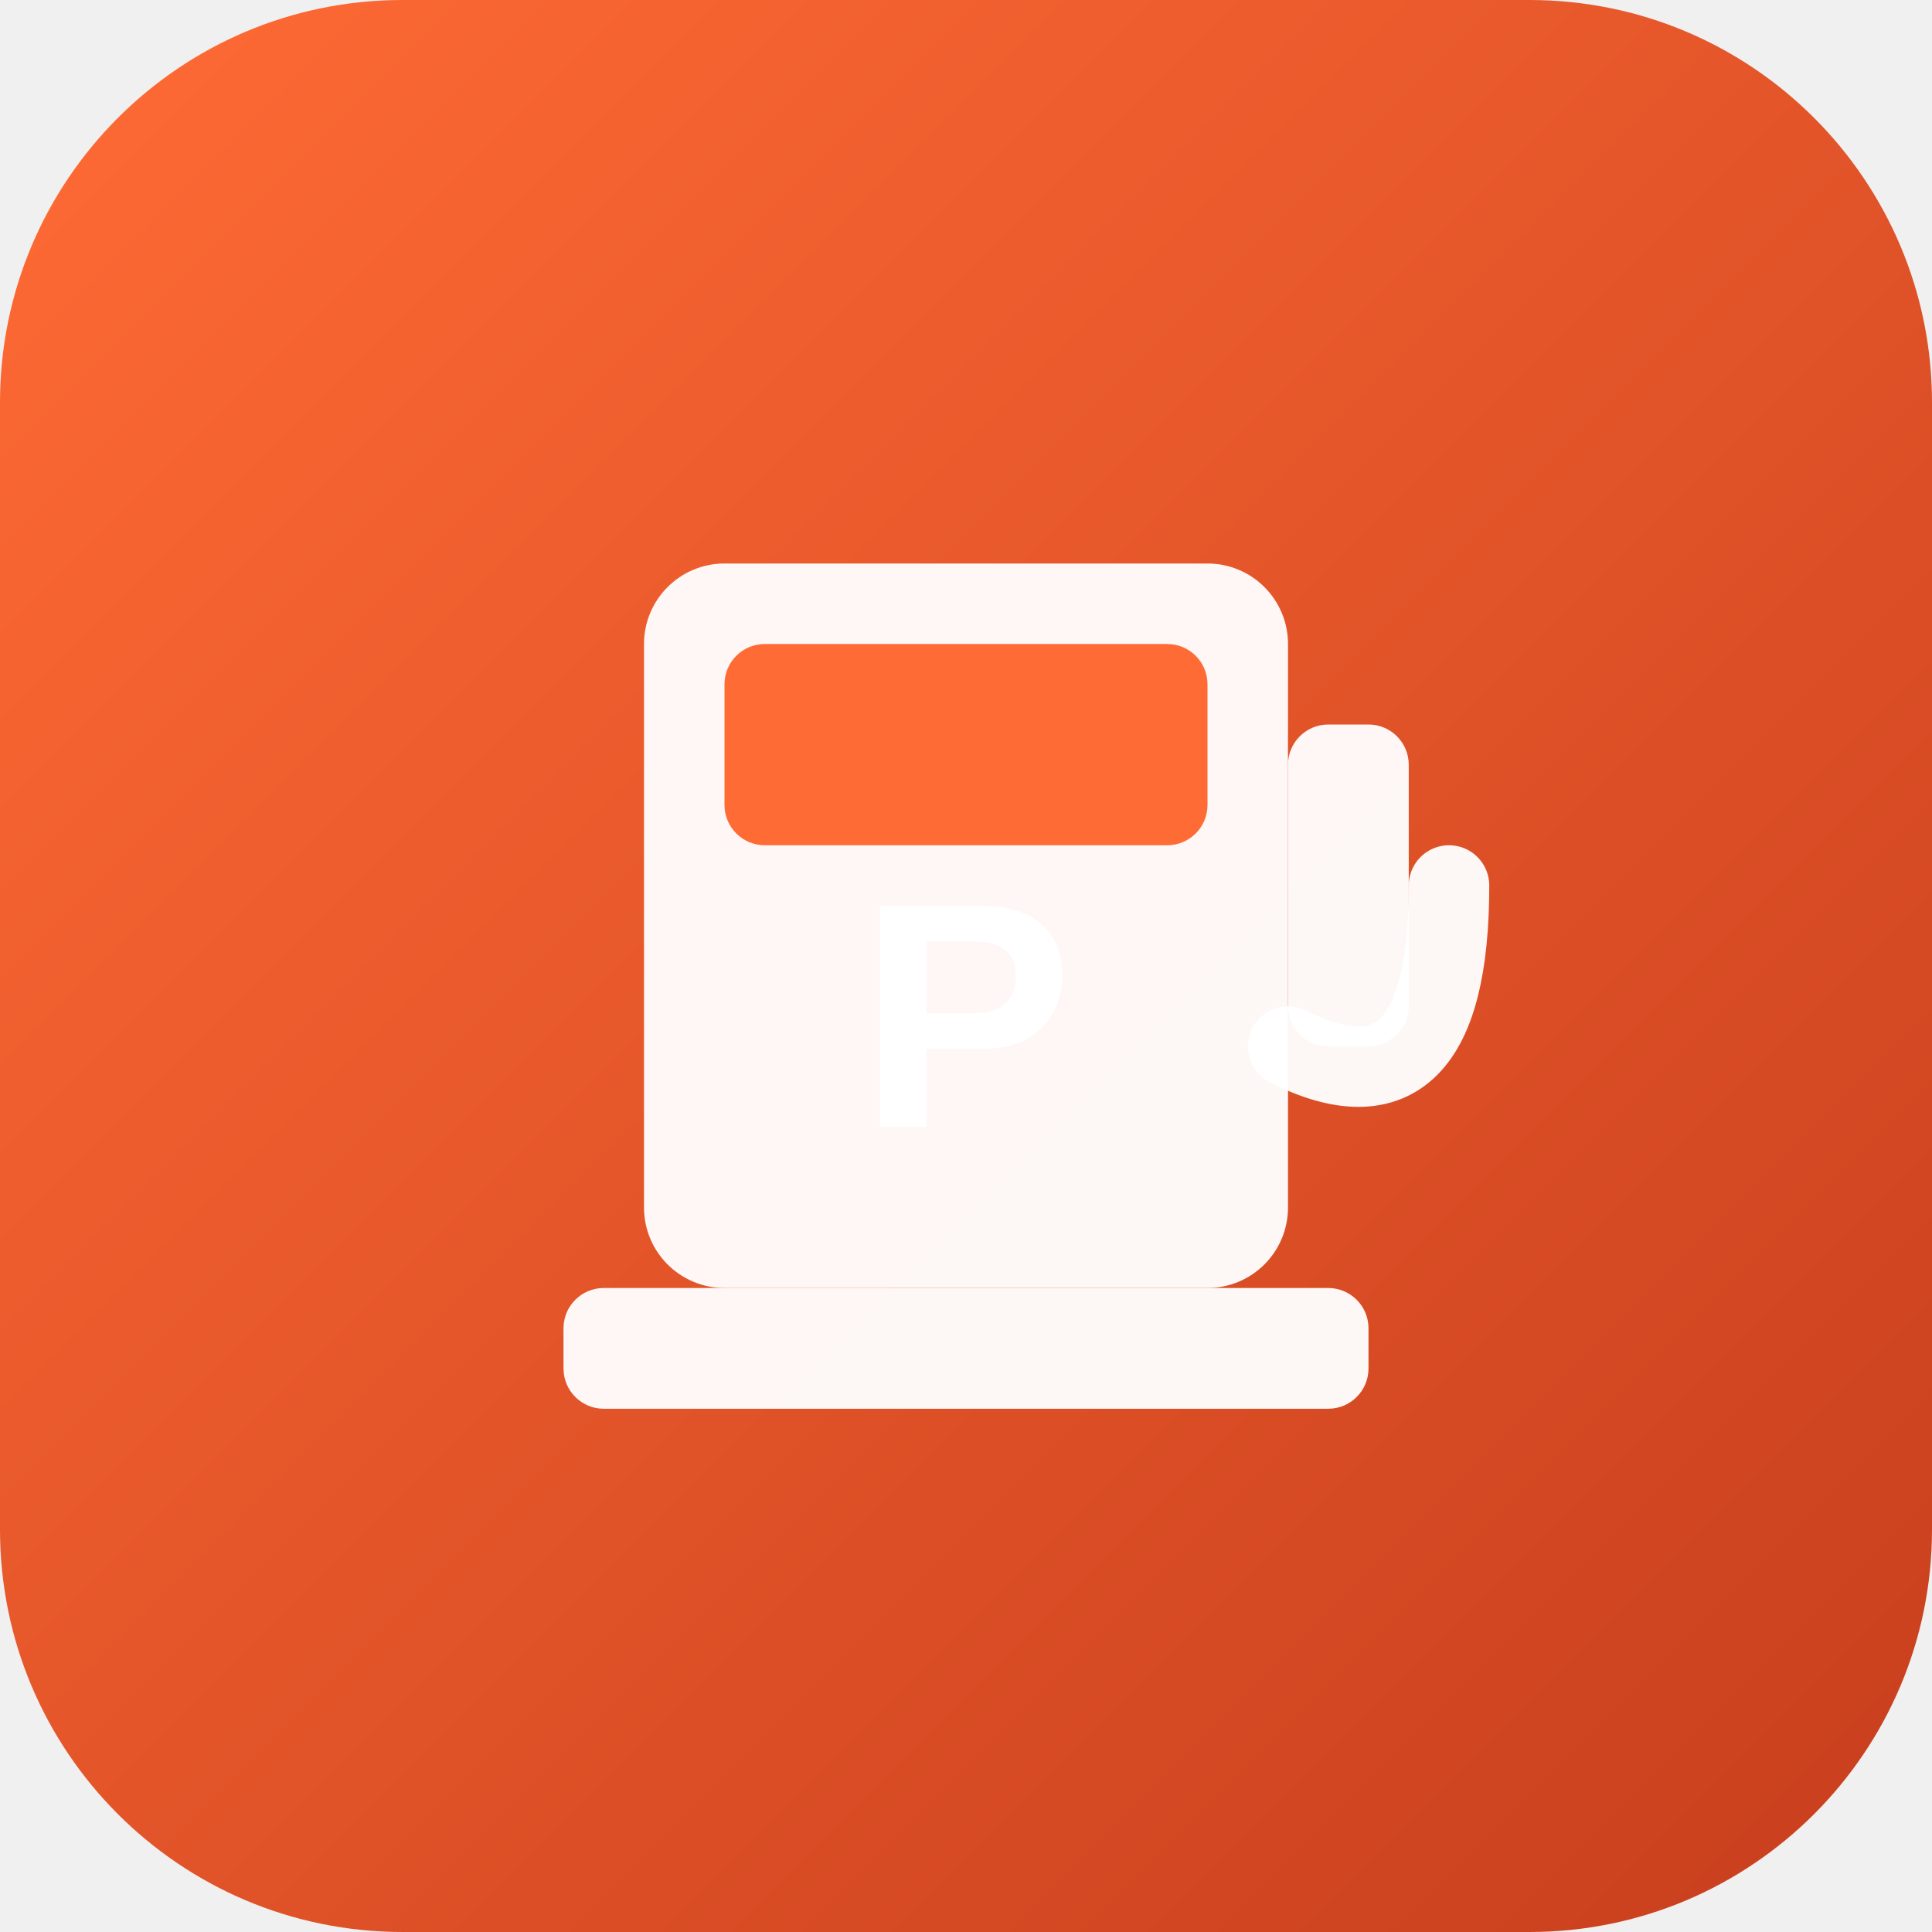
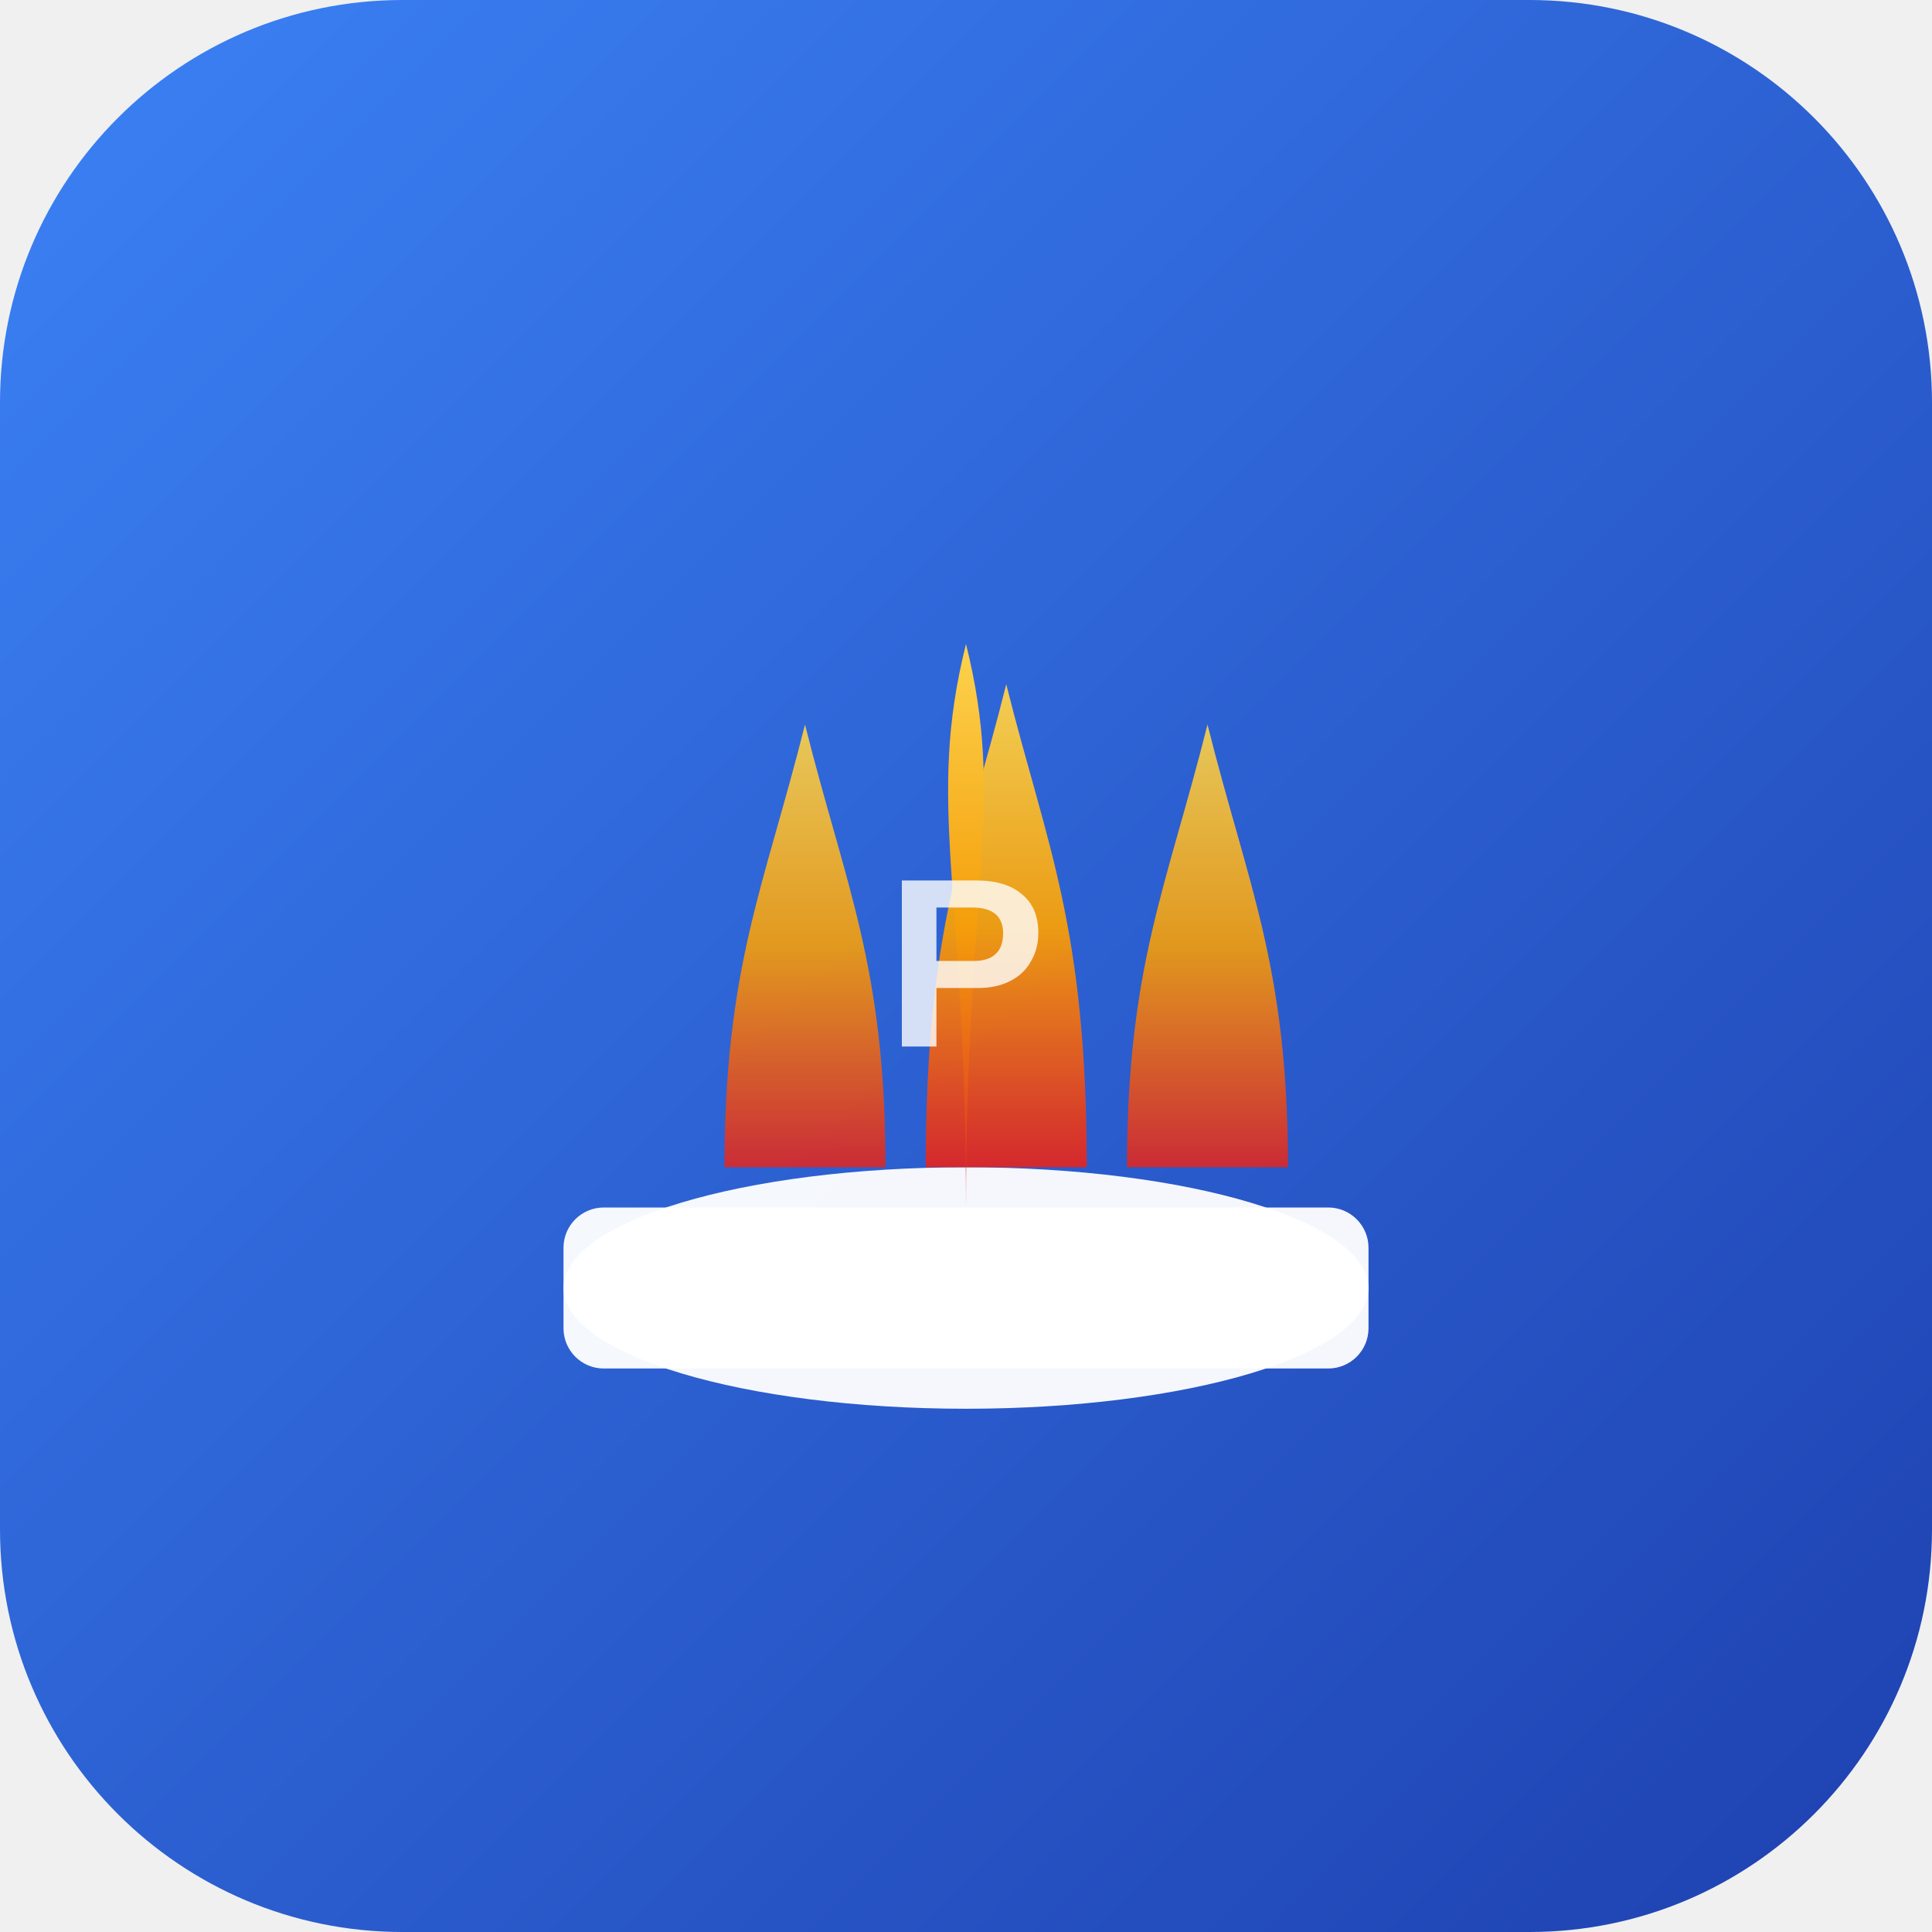
<svg xmlns="http://www.w3.org/2000/svg" viewBox="0 0 48 48" width="48" height="48">
  <defs>
    <linearGradient id="petrotrade-gradient" x1="0%" y1="0%" x2="100%" y2="100%">
-       <stop offset="0%" style="stop-color:#FF6B35;stop-opacity:1" />
-       <stop offset="100%" style="stop-color:#C73E1D;stop-opacity:1" />
+       <stop offset="0%" style="stop-color:#3B82F6;stop-opacity:1" />
+       <stop offset="100%" style="stop-color:#1E40AF;stop-opacity:1" />
+     </linearGradient>
+     <linearGradient id="flame-gradient" x1="0%" y1="0%" x2="0%" y2="100%">
+       <stop offset="0%" style="stop-color:#FCD34D;stop-opacity:1" />
+       <stop offset="50%" style="stop-color:#F59E0B;stop-opacity:1" />
+       <stop offset="100%" style="stop-color:#DC2626;stop-opacity:1" />
    </linearGradient>
  </defs>
  <rect width="48" height="48" rx="10" fill="url(#petrotrade-gradient)" />
  <g transform="translate(24, 24)">
-     <rect x="-8" y="-10" width="16" height="18" rx="2" fill="white" opacity="0.95" />
-     <rect x="-6" y="-8" width="12" height="5" rx="1" fill="#FF6B35" />
-     <rect x="8" y="-6" width="3" height="8" rx="1" fill="white" opacity="0.95" />
-     <path d="M8 2 Q12 4, 12 -2" stroke="white" stroke-width="2" fill="none" stroke-linecap="round" opacity="0.95" />
-     <rect x="-10" y="8" width="20" height="3" rx="1" fill="white" opacity="0.95" />
-     <text x="0" y="4" font-family="Arial, sans-serif" font-size="8" font-weight="bold" fill="white" text-anchor="middle">P</text>
+     <ellipse cx="0" cy="8" rx="10" ry="3" fill="white" opacity="0.95" />
+     <rect x="-10" y="6" width="20" height="4" rx="1" fill="white" opacity="0.95" />
+     <path d="M-6 5 C-6 0, -5 -2, -4 -6 C-3 -2, -2 0, -2 5 Z" fill="url(#flame-gradient)" opacity="0.9" />
+     <path d="M-1 5 C-1 -1, 0 -3, 1 -7 C2 -3, 3 -1, 3 5 Z" fill="url(#flame-gradient)" opacity="0.95" />
+     <path d="M4 5 C4 0, 5 -2, 6 -6 C7 -2, 8 0, 8 5 Z" fill="url(#flame-gradient)" opacity="0.9" />
+     <path d="M0 6 C0 -2, -1 -4, 0 -8 C1 -4, 0 -2, 0 6 Z" fill="url(#flame-gradient)" />
+     <text x="0" y="2" font-family="Arial, sans-serif" font-size="6" font-weight="bold" fill="white" text-anchor="middle" opacity="0.8">P</text>
  </g>
</svg>
